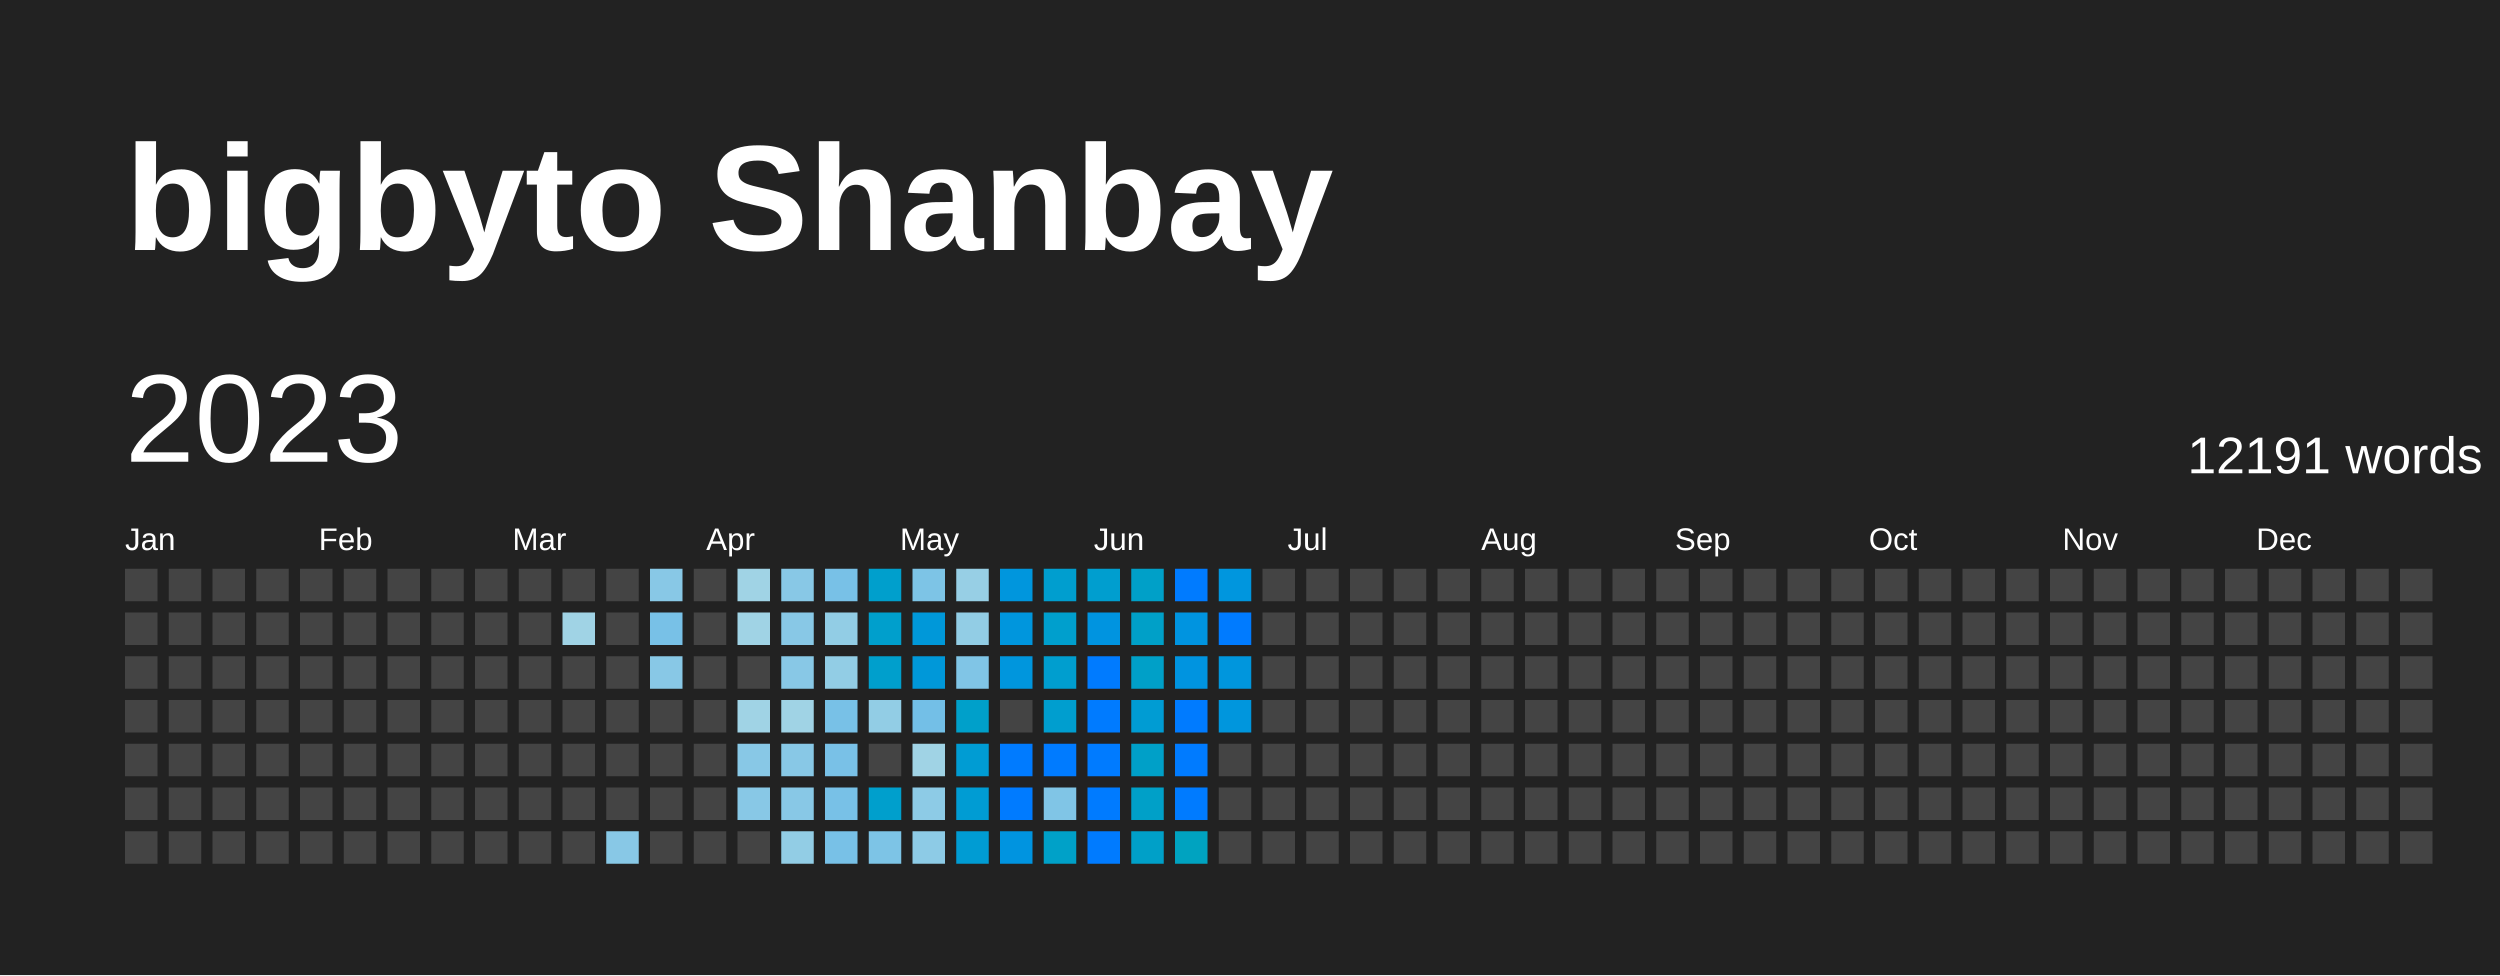
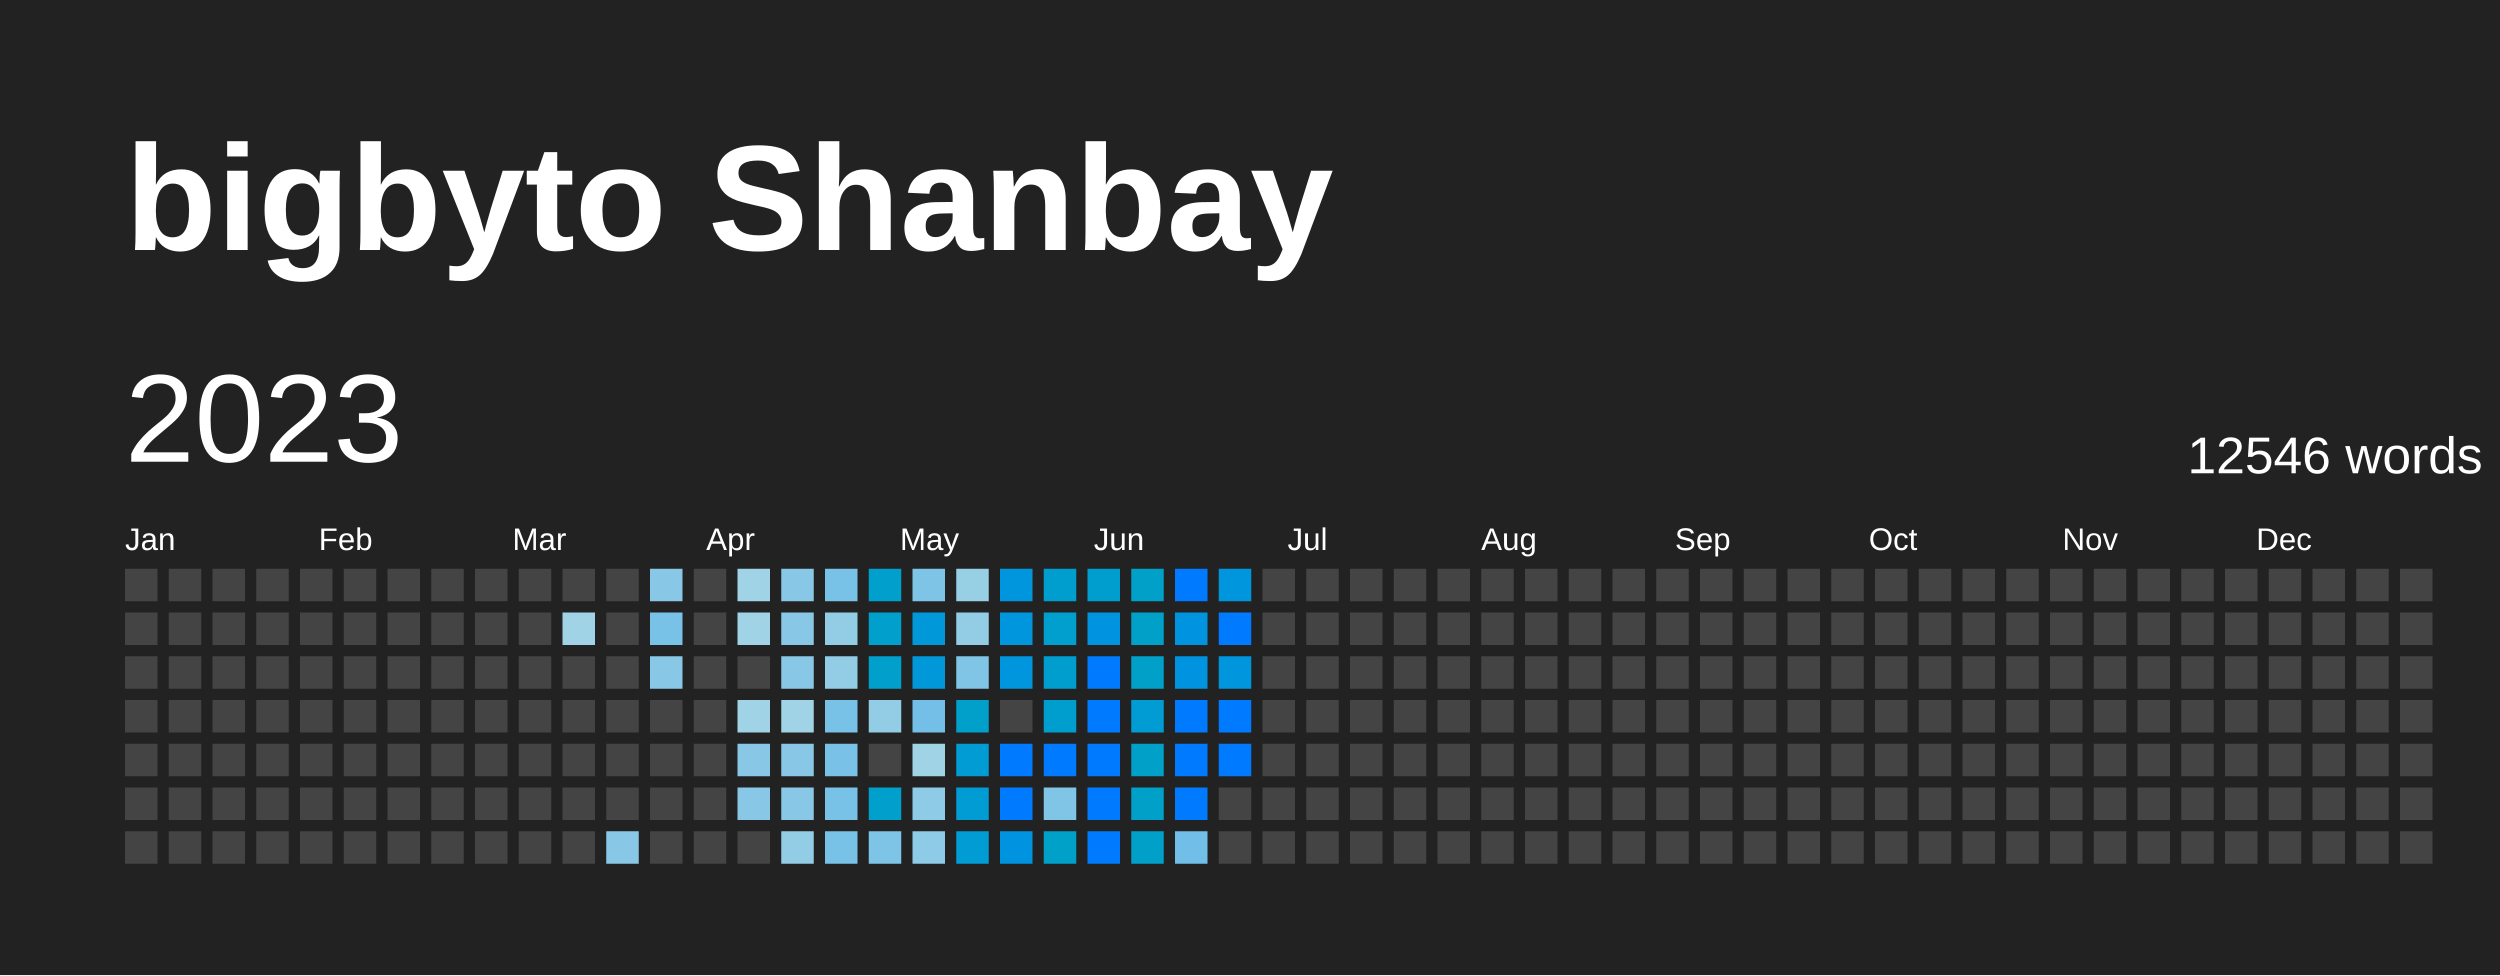
<svg xmlns="http://www.w3.org/2000/svg" baseProfile="full" height="78mm" version="1.1" viewBox="0,0,200,78" width="200mm">
  <defs />
  <rect fill="#222222" height="78" width="200" x="0" y="0" />
  <text fill="#FFFFFF" style="font-size:12px; font-family:Arial; font-weight:bold;" x="10" y="20">bigbyto Shanbay</text>
  <text dominant-baseline="hanging" fill="#FFFFFF" style="font-size:10.0px; font-family:Arial;" x="10" y="30">2023</text>
-   <text dominant-baseline="hanging" fill="#FFFFFF" style="font-size:4.125px; font-family:Arial;" x="175" y="35">12191 words</text>
+   <text dominant-baseline="hanging" fill="#FFFFFF" style="font-size:4.125px; font-family:Arial;" x="175" y="35">12546 words</text>
  <text fill="#FFFFFF" style="font-size:2.5px; font-family:Arial" x="10.0" y="44">Jan</text>
  <text fill="#FFFFFF" style="font-size:2.5px; font-family:Arial" x="25.5" y="44">Feb</text>
  <text fill="#FFFFFF" style="font-size:2.5px; font-family:Arial" x="41.0" y="44">Mar</text>
  <text fill="#FFFFFF" style="font-size:2.5px; font-family:Arial" x="56.5" y="44">Apr</text>
  <text fill="#FFFFFF" style="font-size:2.5px; font-family:Arial" x="72.0" y="44">May</text>
  <text fill="#FFFFFF" style="font-size:2.5px; font-family:Arial" x="87.5" y="44">Jun</text>
  <text fill="#FFFFFF" style="font-size:2.5px; font-family:Arial" x="103.0" y="44">Jul</text>
  <text fill="#FFFFFF" style="font-size:2.5px; font-family:Arial" x="118.5" y="44">Aug</text>
  <text fill="#FFFFFF" style="font-size:2.5px; font-family:Arial" x="134.0" y="44">Sep</text>
  <text fill="#FFFFFF" style="font-size:2.5px; font-family:Arial" x="149.5" y="44">Oct</text>
  <text fill="#FFFFFF" style="font-size:2.5px; font-family:Arial" x="165.0" y="44">Nov</text>
  <text fill="#FFFFFF" style="font-size:2.5px; font-family:Arial" x="180.5" y="44">Dec</text>
  <rect fill="#444444" height="2.6" width="2.6" x="10.0" y="45.5" />
  <rect fill="#444444" height="2.6" width="2.6" x="10.0" y="49.0" />
  <rect fill="#444444" height="2.6" width="2.6" x="10.0" y="52.5" />
  <rect fill="#444444" height="2.6" width="2.6" x="10.0" y="56.0" />
  <rect fill="#444444" height="2.6" width="2.6" x="10.0" y="59.5" />
  <rect fill="#444444" height="2.6" width="2.6" x="10.0" y="63.0" />
  <rect fill="#444444" height="2.6" width="2.6" x="10.0" y="66.5" />
  <rect fill="#444444" height="2.6" width="2.6" x="13.5" y="45.5" />
  <rect fill="#444444" height="2.6" width="2.6" x="13.5" y="49.0" />
  <rect fill="#444444" height="2.6" width="2.6" x="13.5" y="52.5" />
  <rect fill="#444444" height="2.6" width="2.6" x="13.5" y="56.0" />
  <rect fill="#444444" height="2.6" width="2.6" x="13.5" y="59.5" />
  <rect fill="#444444" height="2.6" width="2.6" x="13.5" y="63.0" />
  <rect fill="#444444" height="2.6" width="2.6" x="13.5" y="66.5" />
  <rect fill="#444444" height="2.6" width="2.6" x="17.0" y="45.5" />
  <rect fill="#444444" height="2.6" width="2.6" x="17.0" y="49.0" />
  <rect fill="#444444" height="2.6" width="2.6" x="17.0" y="52.5" />
  <rect fill="#444444" height="2.6" width="2.6" x="17.0" y="56.0" />
  <rect fill="#444444" height="2.6" width="2.6" x="17.0" y="59.5" />
  <rect fill="#444444" height="2.6" width="2.6" x="17.0" y="63.0" />
  <rect fill="#444444" height="2.6" width="2.6" x="17.0" y="66.5" />
  <rect fill="#444444" height="2.6" width="2.6" x="20.5" y="45.5" />
  <rect fill="#444444" height="2.6" width="2.6" x="20.5" y="49.0" />
  <rect fill="#444444" height="2.6" width="2.6" x="20.5" y="52.5" />
  <rect fill="#444444" height="2.6" width="2.6" x="20.5" y="56.0" />
  <rect fill="#444444" height="2.6" width="2.6" x="20.5" y="59.5" />
  <rect fill="#444444" height="2.6" width="2.6" x="20.5" y="63.0" />
  <rect fill="#444444" height="2.6" width="2.6" x="20.5" y="66.5" />
  <rect fill="#444444" height="2.6" width="2.6" x="24.0" y="45.5" />
  <rect fill="#444444" height="2.6" width="2.6" x="24.0" y="49.0" />
  <rect fill="#444444" height="2.6" width="2.6" x="24.0" y="52.5" />
  <rect fill="#444444" height="2.6" width="2.6" x="24.0" y="56.0" />
  <rect fill="#444444" height="2.6" width="2.6" x="24.0" y="59.5" />
  <rect fill="#444444" height="2.6" width="2.6" x="24.0" y="63.0" />
  <rect fill="#444444" height="2.6" width="2.6" x="24.0" y="66.5" />
  <rect fill="#444444" height="2.6" width="2.6" x="27.5" y="45.5" />
  <rect fill="#444444" height="2.6" width="2.6" x="27.5" y="49.0" />
  <rect fill="#444444" height="2.6" width="2.6" x="27.5" y="52.5" />
  <rect fill="#444444" height="2.6" width="2.6" x="27.5" y="56.0" />
  <rect fill="#444444" height="2.6" width="2.6" x="27.5" y="59.5" />
  <rect fill="#444444" height="2.6" width="2.6" x="27.5" y="63.0" />
  <rect fill="#444444" height="2.6" width="2.6" x="27.5" y="66.5" />
  <rect fill="#444444" height="2.6" width="2.6" x="31.0" y="45.5" />
  <rect fill="#444444" height="2.6" width="2.6" x="31.0" y="49.0" />
  <rect fill="#444444" height="2.6" width="2.6" x="31.0" y="52.5" />
  <rect fill="#444444" height="2.6" width="2.6" x="31.0" y="56.0" />
  <rect fill="#444444" height="2.6" width="2.6" x="31.0" y="59.5" />
  <rect fill="#444444" height="2.6" width="2.6" x="31.0" y="63.0" />
  <rect fill="#444444" height="2.6" width="2.6" x="31.0" y="66.5" />
  <rect fill="#444444" height="2.6" width="2.6" x="34.5" y="45.5" />
  <rect fill="#444444" height="2.6" width="2.6" x="34.5" y="49.0" />
  <rect fill="#444444" height="2.6" width="2.6" x="34.5" y="52.5" />
  <rect fill="#444444" height="2.6" width="2.6" x="34.5" y="56.0" />
  <rect fill="#444444" height="2.6" width="2.6" x="34.5" y="59.5" />
  <rect fill="#444444" height="2.6" width="2.6" x="34.5" y="63.0" />
  <rect fill="#444444" height="2.6" width="2.6" x="34.5" y="66.5" />
  <rect fill="#444444" height="2.6" width="2.6" x="38.0" y="45.5" />
  <rect fill="#444444" height="2.6" width="2.6" x="38.0" y="49.0" />
  <rect fill="#444444" height="2.6" width="2.6" x="38.0" y="52.5" />
  <rect fill="#444444" height="2.6" width="2.6" x="38.0" y="56.0" />
  <rect fill="#444444" height="2.6" width="2.6" x="38.0" y="59.5" />
  <rect fill="#444444" height="2.6" width="2.6" x="38.0" y="63.0" />
  <rect fill="#444444" height="2.6" width="2.6" x="38.0" y="66.5" />
  <rect fill="#444444" height="2.6" width="2.6" x="41.5" y="45.5" />
  <rect fill="#444444" height="2.6" width="2.6" x="41.5" y="49.0" />
  <rect fill="#444444" height="2.6" width="2.6" x="41.5" y="52.5" />
  <rect fill="#444444" height="2.6" width="2.6" x="41.5" y="56.0" />
  <rect fill="#444444" height="2.6" width="2.6" x="41.5" y="59.5" />
  <rect fill="#444444" height="2.6" width="2.6" x="41.5" y="63.0" />
  <rect fill="#444444" height="2.6" width="2.6" x="41.5" y="66.5" />
  <rect fill="#444444" height="2.6" width="2.6" x="45.0" y="45.5" />
  <rect fill="#a0d3e5" height="2.6" width="2.6" x="45.0" y="49.0" />
  <rect fill="#444444" height="2.6" width="2.6" x="45.0" y="52.5" />
  <rect fill="#444444" height="2.6" width="2.6" x="45.0" y="56.0" />
  <rect fill="#444444" height="2.6" width="2.6" x="45.0" y="59.5" />
  <rect fill="#444444" height="2.6" width="2.6" x="45.0" y="63.0" />
  <rect fill="#444444" height="2.6" width="2.6" x="45.0" y="66.5" />
  <rect fill="#444444" height="2.6" width="2.6" x="48.5" y="45.5" />
  <rect fill="#444444" height="2.6" width="2.6" x="48.5" y="49.0" />
  <rect fill="#444444" height="2.6" width="2.6" x="48.5" y="52.5" />
  <rect fill="#444444" height="2.6" width="2.6" x="48.5" y="56.0" />
  <rect fill="#444444" height="2.6" width="2.6" x="48.5" y="59.5" />
  <rect fill="#444444" height="2.6" width="2.6" x="48.5" y="63.0" />
  <rect fill="#88c8e6" height="2.6" width="2.6" x="48.5" y="66.5" />
  <rect fill="#88c8e6" height="2.6" width="2.6" x="52.0" y="45.5" />
  <rect fill="#78c1e7" height="2.6" width="2.6" x="52.0" y="49.0" />
  <rect fill="#88c8e6" height="2.6" width="2.6" x="52.0" y="52.5" />
  <rect fill="#444444" height="2.6" width="2.6" x="52.0" y="56.0" />
  <rect fill="#444444" height="2.6" width="2.6" x="52.0" y="59.5" />
  <rect fill="#444444" height="2.6" width="2.6" x="52.0" y="63.0" />
  <rect fill="#444444" height="2.6" width="2.6" x="52.0" y="66.5" />
  <rect fill="#444444" height="2.6" width="2.6" x="55.5" y="45.5" />
  <rect fill="#444444" height="2.6" width="2.6" x="55.5" y="49.0" />
  <rect fill="#444444" height="2.6" width="2.6" x="55.5" y="52.5" />
  <rect fill="#444444" height="2.6" width="2.6" x="55.5" y="56.0" />
  <rect fill="#444444" height="2.6" width="2.6" x="55.5" y="59.5" />
  <rect fill="#444444" height="2.6" width="2.6" x="55.5" y="63.0" />
  <rect fill="#444444" height="2.6" width="2.6" x="55.5" y="66.5" />
  <rect fill="#a0d3e5" height="2.6" width="2.6" x="59.0" y="45.5" />
  <rect fill="#a0d3e5" height="2.6" width="2.6" x="59.0" y="49.0" />
  <rect fill="#444444" height="2.6" width="2.6" x="59.0" y="52.5" />
  <rect fill="#a0d3e5" height="2.6" width="2.6" x="59.0" y="56.0" />
  <rect fill="#88c8e6" height="2.6" width="2.6" x="59.0" y="59.5" />
  <rect fill="#88c8e6" height="2.6" width="2.6" x="59.0" y="63.0" />
  <rect fill="#444444" height="2.6" width="2.6" x="59.0" y="66.5" />
  <rect fill="#88c8e6" height="2.6" width="2.6" x="62.5" y="45.5" />
  <rect fill="#88c8e6" height="2.6" width="2.6" x="62.5" y="49.0" />
  <rect fill="#88c8e6" height="2.6" width="2.6" x="62.5" y="52.5" />
  <rect fill="#a0d3e5" height="2.6" width="2.6" x="62.5" y="56.0" />
  <rect fill="#88c8e6" height="2.6" width="2.6" x="62.5" y="59.5" />
  <rect fill="#88c8e6" height="2.6" width="2.6" x="62.5" y="63.0" />
  <rect fill="#92cde5" height="2.6" width="2.6" x="62.5" y="66.5" />
  <rect fill="#78c1e7" height="2.6" width="2.6" x="66.0" y="45.5" />
  <rect fill="#92cde5" height="2.6" width="2.6" x="66.0" y="49.0" />
  <rect fill="#92cde5" height="2.6" width="2.6" x="66.0" y="52.5" />
  <rect fill="#78c1e7" height="2.6" width="2.6" x="66.0" y="56.0" />
  <rect fill="#79c1e7" height="2.6" width="2.6" x="66.0" y="59.5" />
  <rect fill="#78c1e7" height="2.6" width="2.6" x="66.0" y="63.0" />
  <rect fill="#78c1e7" height="2.6" width="2.6" x="66.0" y="66.5" />
  <rect fill="#009fcc" height="2.6" width="2.6" x="69.5" y="45.5" />
  <rect fill="#009fcc" height="2.6" width="2.6" x="69.5" y="49.0" />
  <rect fill="#009fcc" height="2.6" width="2.6" x="69.5" y="52.5" />
  <rect fill="#92cde5" height="2.6" width="2.6" x="69.5" y="56.0" />
  <rect fill="#444444" height="2.6" width="2.6" x="69.5" y="59.5" />
  <rect fill="#009fcc" height="2.6" width="2.6" x="69.5" y="63.0" />
  <rect fill="#7dc4e6" height="2.6" width="2.6" x="69.5" y="66.5" />
  <rect fill="#7dc4e6" height="2.6" width="2.6" x="73.0" y="45.5" />
  <rect fill="#0098d9" height="2.6" width="2.6" x="73.0" y="49.0" />
  <rect fill="#0098d9" height="2.6" width="2.6" x="73.0" y="52.5" />
  <rect fill="#73bfe7" height="2.6" width="2.6" x="73.0" y="56.0" />
  <rect fill="#a0d3e5" height="2.6" width="2.6" x="73.0" y="59.5" />
  <rect fill="#8dcbe6" height="2.6" width="2.6" x="73.0" y="63.0" />
  <rect fill="#8dcbe6" height="2.6" width="2.6" x="73.0" y="66.5" />
  <rect fill="#97cfe5" height="2.6" width="2.6" x="76.5" y="45.5" />
  <rect fill="#92cde5" height="2.6" width="2.6" x="76.5" y="49.0" />
  <rect fill="#80c5e6" height="2.6" width="2.6" x="76.5" y="52.5" />
  <rect fill="#00a0ca" height="2.6" width="2.6" x="76.5" y="56.0" />
  <rect fill="#009cd3" height="2.6" width="2.6" x="76.5" y="59.5" />
  <rect fill="#009cd3" height="2.6" width="2.6" x="76.5" y="63.0" />
  <rect fill="#009cd3" height="2.6" width="2.6" x="76.5" y="66.5" />
  <rect fill="#0096dd" height="2.6" width="2.6" x="80.0" y="45.5" />
  <rect fill="#0096dd" height="2.6" width="2.6" x="80.0" y="49.0" />
  <rect fill="#0096dd" height="2.6" width="2.6" x="80.0" y="52.5" />
  <rect fill="#444444" height="2.6" width="2.6" x="80.0" y="56.0" />
  <rect fill="#007BFF" height="2.6" width="2.6" x="80.0" y="59.5" />
  <rect fill="#007BFF" height="2.6" width="2.6" x="80.0" y="63.0" />
  <rect fill="#0094e0" height="2.6" width="2.6" x="80.0" y="66.5" />
  <rect fill="#009ecf" height="2.6" width="2.6" x="83.5" y="45.5" />
  <rect fill="#009fcd" height="2.6" width="2.6" x="83.5" y="49.0" />
  <rect fill="#009ecf" height="2.6" width="2.6" x="83.5" y="52.5" />
  <rect fill="#009ecf" height="2.6" width="2.6" x="83.5" y="56.0" />
  <rect fill="#007BFF" height="2.6" width="2.6" x="83.5" y="59.5" />
  <rect fill="#80c5e6" height="2.6" width="2.6" x="83.5" y="63.0" />
  <rect fill="#00a1c8" height="2.6" width="2.6" x="83.5" y="66.5" />
  <rect fill="#009ecf" height="2.6" width="2.6" x="87.0" y="45.5" />
  <rect fill="#0094e0" height="2.6" width="2.6" x="87.0" y="49.0" />
  <rect fill="#007BFF" height="2.6" width="2.6" x="87.0" y="52.5" />
  <rect fill="#007BFF" height="2.6" width="2.6" x="87.0" y="56.0" />
  <rect fill="#007BFF" height="2.6" width="2.6" x="87.0" y="59.5" />
  <rect fill="#007BFF" height="2.6" width="2.6" x="87.0" y="63.0" />
  <rect fill="#007BFF" height="2.6" width="2.6" x="87.0" y="66.5" />
  <rect fill="#00a0c8" height="2.6" width="2.6" x="90.5" y="45.5" />
  <rect fill="#00a0c8" height="2.6" width="2.6" x="90.5" y="49.0" />
  <rect fill="#00a0c8" height="2.6" width="2.6" x="90.5" y="52.5" />
  <rect fill="#009cd3" height="2.6" width="2.6" x="90.5" y="56.0" />
  <rect fill="#00a0c8" height="2.6" width="2.6" x="90.5" y="59.5" />
  <rect fill="#00a0c8" height="2.6" width="2.6" x="90.5" y="63.0" />
  <rect fill="#00a0c8" height="2.6" width="2.6" x="90.5" y="66.5" />
  <rect fill="#007BFF" height="2.6" width="2.6" x="94.0" y="45.5" />
  <rect fill="#0094e0" height="2.6" width="2.6" x="94.0" y="49.0" />
  <rect fill="#0094e0" height="2.6" width="2.6" x="94.0" y="52.5" />
  <rect fill="#007BFF" height="2.6" width="2.6" x="94.0" y="56.0" />
  <rect fill="#007BFF" height="2.6" width="2.6" x="94.0" y="59.5" />
  <rect fill="#007BFF" height="2.6" width="2.6" x="94.0" y="63.0" />
-   <rect fill="#00a3c0" height="2.6" width="2.6" x="94.0" y="66.5" />
+   <rect fill="#71bee8" height="2.6" width="2.6" x="94.0" y="66.5" />
  <rect fill="#0096de" height="2.6" width="2.6" x="97.5" y="45.5" />
  <rect fill="#007BFF" height="2.6" width="2.6" x="97.5" y="49.0" />
  <rect fill="#0096dd" height="2.6" width="2.6" x="97.5" y="52.5" />
-   <rect fill="#0096dd" height="2.6" width="2.6" x="97.5" y="56.0" />
-   <rect fill="#444444" height="2.6" width="2.6" x="97.5" y="59.5" />
+   <rect fill="#007BFF" height="2.6" width="2.6" x="97.5" y="56.0" />
+   <rect fill="#007BFF" height="2.6" width="2.6" x="97.5" y="59.5" />
  <rect fill="#444444" height="2.6" width="2.6" x="97.5" y="63.0" />
  <rect fill="#444444" height="2.6" width="2.6" x="97.5" y="66.5" />
  <rect fill="#444444" height="2.6" width="2.6" x="101.0" y="45.5" />
  <rect fill="#444444" height="2.6" width="2.6" x="101.0" y="49.0" />
  <rect fill="#444444" height="2.6" width="2.6" x="101.0" y="52.5" />
  <rect fill="#444444" height="2.6" width="2.6" x="101.0" y="56.0" />
  <rect fill="#444444" height="2.6" width="2.6" x="101.0" y="59.5" />
  <rect fill="#444444" height="2.6" width="2.6" x="101.0" y="63.0" />
  <rect fill="#444444" height="2.6" width="2.6" x="101.0" y="66.5" />
  <rect fill="#444444" height="2.6" width="2.6" x="104.5" y="45.5" />
  <rect fill="#444444" height="2.6" width="2.6" x="104.5" y="49.0" />
  <rect fill="#444444" height="2.6" width="2.6" x="104.5" y="52.5" />
  <rect fill="#444444" height="2.6" width="2.6" x="104.5" y="56.0" />
  <rect fill="#444444" height="2.6" width="2.6" x="104.5" y="59.5" />
  <rect fill="#444444" height="2.6" width="2.6" x="104.5" y="63.0" />
  <rect fill="#444444" height="2.6" width="2.6" x="104.5" y="66.5" />
  <rect fill="#444444" height="2.6" width="2.6" x="108.0" y="45.5" />
  <rect fill="#444444" height="2.6" width="2.6" x="108.0" y="49.0" />
  <rect fill="#444444" height="2.6" width="2.6" x="108.0" y="52.5" />
  <rect fill="#444444" height="2.6" width="2.6" x="108.0" y="56.0" />
  <rect fill="#444444" height="2.6" width="2.6" x="108.0" y="59.5" />
  <rect fill="#444444" height="2.6" width="2.6" x="108.0" y="63.0" />
  <rect fill="#444444" height="2.6" width="2.6" x="108.0" y="66.5" />
  <rect fill="#444444" height="2.6" width="2.6" x="111.5" y="45.5" />
  <rect fill="#444444" height="2.6" width="2.6" x="111.5" y="49.0" />
  <rect fill="#444444" height="2.6" width="2.6" x="111.5" y="52.5" />
  <rect fill="#444444" height="2.6" width="2.6" x="111.5" y="56.0" />
  <rect fill="#444444" height="2.6" width="2.6" x="111.5" y="59.5" />
  <rect fill="#444444" height="2.6" width="2.6" x="111.5" y="63.0" />
  <rect fill="#444444" height="2.6" width="2.6" x="111.5" y="66.5" />
  <rect fill="#444444" height="2.6" width="2.6" x="115.0" y="45.5" />
  <rect fill="#444444" height="2.6" width="2.6" x="115.0" y="49.0" />
  <rect fill="#444444" height="2.6" width="2.6" x="115.0" y="52.5" />
  <rect fill="#444444" height="2.6" width="2.6" x="115.0" y="56.0" />
  <rect fill="#444444" height="2.6" width="2.6" x="115.0" y="59.5" />
  <rect fill="#444444" height="2.6" width="2.6" x="115.0" y="63.0" />
  <rect fill="#444444" height="2.6" width="2.6" x="115.0" y="66.5" />
  <rect fill="#444444" height="2.6" width="2.6" x="118.5" y="45.5" />
  <rect fill="#444444" height="2.6" width="2.6" x="118.5" y="49.0" />
  <rect fill="#444444" height="2.6" width="2.6" x="118.5" y="52.5" />
  <rect fill="#444444" height="2.6" width="2.6" x="118.5" y="56.0" />
  <rect fill="#444444" height="2.6" width="2.6" x="118.5" y="59.5" />
  <rect fill="#444444" height="2.6" width="2.6" x="118.5" y="63.0" />
  <rect fill="#444444" height="2.6" width="2.6" x="118.5" y="66.5" />
  <rect fill="#444444" height="2.6" width="2.6" x="122.0" y="45.5" />
  <rect fill="#444444" height="2.6" width="2.6" x="122.0" y="49.0" />
  <rect fill="#444444" height="2.6" width="2.6" x="122.0" y="52.5" />
  <rect fill="#444444" height="2.6" width="2.6" x="122.0" y="56.0" />
  <rect fill="#444444" height="2.6" width="2.6" x="122.0" y="59.5" />
  <rect fill="#444444" height="2.6" width="2.6" x="122.0" y="63.0" />
  <rect fill="#444444" height="2.6" width="2.6" x="122.0" y="66.5" />
  <rect fill="#444444" height="2.6" width="2.6" x="125.5" y="45.5" />
  <rect fill="#444444" height="2.6" width="2.6" x="125.5" y="49.0" />
  <rect fill="#444444" height="2.6" width="2.6" x="125.5" y="52.5" />
  <rect fill="#444444" height="2.6" width="2.6" x="125.5" y="56.0" />
  <rect fill="#444444" height="2.6" width="2.6" x="125.5" y="59.5" />
  <rect fill="#444444" height="2.6" width="2.6" x="125.5" y="63.0" />
  <rect fill="#444444" height="2.6" width="2.6" x="125.5" y="66.5" />
  <rect fill="#444444" height="2.6" width="2.6" x="129.0" y="45.5" />
  <rect fill="#444444" height="2.6" width="2.6" x="129.0" y="49.0" />
  <rect fill="#444444" height="2.6" width="2.6" x="129.0" y="52.5" />
  <rect fill="#444444" height="2.6" width="2.6" x="129.0" y="56.0" />
  <rect fill="#444444" height="2.6" width="2.6" x="129.0" y="59.5" />
  <rect fill="#444444" height="2.6" width="2.6" x="129.0" y="63.0" />
  <rect fill="#444444" height="2.6" width="2.6" x="129.0" y="66.5" />
  <rect fill="#444444" height="2.6" width="2.6" x="132.5" y="45.5" />
  <rect fill="#444444" height="2.6" width="2.6" x="132.5" y="49.0" />
  <rect fill="#444444" height="2.6" width="2.6" x="132.5" y="52.5" />
  <rect fill="#444444" height="2.6" width="2.6" x="132.5" y="56.0" />
  <rect fill="#444444" height="2.6" width="2.6" x="132.5" y="59.5" />
  <rect fill="#444444" height="2.6" width="2.6" x="132.5" y="63.0" />
  <rect fill="#444444" height="2.6" width="2.6" x="132.5" y="66.5" />
  <rect fill="#444444" height="2.6" width="2.6" x="136.0" y="45.5" />
  <rect fill="#444444" height="2.6" width="2.6" x="136.0" y="49.0" />
  <rect fill="#444444" height="2.6" width="2.6" x="136.0" y="52.5" />
  <rect fill="#444444" height="2.6" width="2.6" x="136.0" y="56.0" />
  <rect fill="#444444" height="2.6" width="2.6" x="136.0" y="59.5" />
  <rect fill="#444444" height="2.6" width="2.6" x="136.0" y="63.0" />
  <rect fill="#444444" height="2.6" width="2.6" x="136.0" y="66.5" />
  <rect fill="#444444" height="2.6" width="2.6" x="139.5" y="45.5" />
  <rect fill="#444444" height="2.6" width="2.6" x="139.5" y="49.0" />
  <rect fill="#444444" height="2.6" width="2.6" x="139.5" y="52.5" />
  <rect fill="#444444" height="2.6" width="2.6" x="139.5" y="56.0" />
  <rect fill="#444444" height="2.6" width="2.6" x="139.5" y="59.5" />
  <rect fill="#444444" height="2.6" width="2.6" x="139.5" y="63.0" />
  <rect fill="#444444" height="2.6" width="2.6" x="139.5" y="66.5" />
  <rect fill="#444444" height="2.6" width="2.6" x="143.0" y="45.5" />
  <rect fill="#444444" height="2.6" width="2.6" x="143.0" y="49.0" />
  <rect fill="#444444" height="2.6" width="2.6" x="143.0" y="52.5" />
  <rect fill="#444444" height="2.6" width="2.6" x="143.0" y="56.0" />
  <rect fill="#444444" height="2.6" width="2.6" x="143.0" y="59.5" />
  <rect fill="#444444" height="2.6" width="2.6" x="143.0" y="63.0" />
  <rect fill="#444444" height="2.6" width="2.6" x="143.0" y="66.5" />
  <rect fill="#444444" height="2.6" width="2.6" x="146.5" y="45.5" />
  <rect fill="#444444" height="2.6" width="2.6" x="146.5" y="49.0" />
  <rect fill="#444444" height="2.6" width="2.6" x="146.5" y="52.5" />
  <rect fill="#444444" height="2.6" width="2.6" x="146.5" y="56.0" />
  <rect fill="#444444" height="2.6" width="2.6" x="146.5" y="59.5" />
  <rect fill="#444444" height="2.6" width="2.6" x="146.5" y="63.0" />
  <rect fill="#444444" height="2.6" width="2.6" x="146.5" y="66.5" />
  <rect fill="#444444" height="2.6" width="2.6" x="150.0" y="45.5" />
  <rect fill="#444444" height="2.6" width="2.6" x="150.0" y="49.0" />
  <rect fill="#444444" height="2.6" width="2.6" x="150.0" y="52.5" />
  <rect fill="#444444" height="2.6" width="2.6" x="150.0" y="56.0" />
  <rect fill="#444444" height="2.6" width="2.6" x="150.0" y="59.5" />
  <rect fill="#444444" height="2.6" width="2.6" x="150.0" y="63.0" />
  <rect fill="#444444" height="2.6" width="2.6" x="150.0" y="66.5" />
  <rect fill="#444444" height="2.6" width="2.6" x="153.5" y="45.5" />
  <rect fill="#444444" height="2.6" width="2.6" x="153.5" y="49.0" />
  <rect fill="#444444" height="2.6" width="2.6" x="153.5" y="52.5" />
  <rect fill="#444444" height="2.6" width="2.6" x="153.5" y="56.0" />
  <rect fill="#444444" height="2.6" width="2.6" x="153.5" y="59.5" />
  <rect fill="#444444" height="2.6" width="2.6" x="153.5" y="63.0" />
  <rect fill="#444444" height="2.6" width="2.6" x="153.5" y="66.5" />
  <rect fill="#444444" height="2.6" width="2.6" x="157.0" y="45.5" />
  <rect fill="#444444" height="2.6" width="2.6" x="157.0" y="49.0" />
  <rect fill="#444444" height="2.6" width="2.6" x="157.0" y="52.5" />
  <rect fill="#444444" height="2.6" width="2.6" x="157.0" y="56.0" />
  <rect fill="#444444" height="2.6" width="2.6" x="157.0" y="59.5" />
  <rect fill="#444444" height="2.6" width="2.6" x="157.0" y="63.0" />
  <rect fill="#444444" height="2.6" width="2.6" x="157.0" y="66.5" />
  <rect fill="#444444" height="2.6" width="2.6" x="160.5" y="45.5" />
  <rect fill="#444444" height="2.6" width="2.6" x="160.5" y="49.0" />
  <rect fill="#444444" height="2.6" width="2.6" x="160.5" y="52.5" />
  <rect fill="#444444" height="2.6" width="2.6" x="160.5" y="56.0" />
  <rect fill="#444444" height="2.6" width="2.6" x="160.5" y="59.5" />
  <rect fill="#444444" height="2.6" width="2.6" x="160.5" y="63.0" />
  <rect fill="#444444" height="2.6" width="2.6" x="160.5" y="66.5" />
  <rect fill="#444444" height="2.6" width="2.6" x="164.0" y="45.5" />
  <rect fill="#444444" height="2.6" width="2.6" x="164.0" y="49.0" />
  <rect fill="#444444" height="2.6" width="2.6" x="164.0" y="52.5" />
  <rect fill="#444444" height="2.6" width="2.6" x="164.0" y="56.0" />
  <rect fill="#444444" height="2.6" width="2.6" x="164.0" y="59.5" />
  <rect fill="#444444" height="2.6" width="2.6" x="164.0" y="63.0" />
  <rect fill="#444444" height="2.6" width="2.6" x="164.0" y="66.5" />
  <rect fill="#444444" height="2.6" width="2.6" x="167.5" y="45.5" />
  <rect fill="#444444" height="2.6" width="2.6" x="167.5" y="49.0" />
  <rect fill="#444444" height="2.6" width="2.6" x="167.5" y="52.5" />
  <rect fill="#444444" height="2.6" width="2.6" x="167.5" y="56.0" />
  <rect fill="#444444" height="2.6" width="2.6" x="167.5" y="59.5" />
  <rect fill="#444444" height="2.6" width="2.6" x="167.5" y="63.0" />
  <rect fill="#444444" height="2.6" width="2.6" x="167.5" y="66.5" />
  <rect fill="#444444" height="2.6" width="2.6" x="171.0" y="45.5" />
  <rect fill="#444444" height="2.6" width="2.6" x="171.0" y="49.0" />
  <rect fill="#444444" height="2.6" width="2.6" x="171.0" y="52.5" />
  <rect fill="#444444" height="2.6" width="2.6" x="171.0" y="56.0" />
  <rect fill="#444444" height="2.6" width="2.6" x="171.0" y="59.5" />
  <rect fill="#444444" height="2.6" width="2.6" x="171.0" y="63.0" />
  <rect fill="#444444" height="2.6" width="2.6" x="171.0" y="66.5" />
  <rect fill="#444444" height="2.6" width="2.6" x="174.5" y="45.5" />
  <rect fill="#444444" height="2.6" width="2.6" x="174.5" y="49.0" />
  <rect fill="#444444" height="2.6" width="2.6" x="174.5" y="52.5" />
  <rect fill="#444444" height="2.6" width="2.6" x="174.5" y="56.0" />
  <rect fill="#444444" height="2.6" width="2.6" x="174.5" y="59.5" />
  <rect fill="#444444" height="2.6" width="2.6" x="174.5" y="63.0" />
  <rect fill="#444444" height="2.6" width="2.6" x="174.5" y="66.5" />
  <rect fill="#444444" height="2.6" width="2.6" x="178.0" y="45.5" />
  <rect fill="#444444" height="2.6" width="2.6" x="178.0" y="49.0" />
  <rect fill="#444444" height="2.6" width="2.6" x="178.0" y="52.5" />
  <rect fill="#444444" height="2.6" width="2.6" x="178.0" y="56.0" />
  <rect fill="#444444" height="2.6" width="2.6" x="178.0" y="59.5" />
  <rect fill="#444444" height="2.6" width="2.6" x="178.0" y="63.0" />
  <rect fill="#444444" height="2.6" width="2.6" x="178.0" y="66.5" />
  <rect fill="#444444" height="2.6" width="2.6" x="181.5" y="45.5" />
  <rect fill="#444444" height="2.6" width="2.6" x="181.5" y="49.0" />
  <rect fill="#444444" height="2.6" width="2.6" x="181.5" y="52.5" />
  <rect fill="#444444" height="2.6" width="2.6" x="181.5" y="56.0" />
  <rect fill="#444444" height="2.6" width="2.6" x="181.5" y="59.5" />
  <rect fill="#444444" height="2.6" width="2.6" x="181.5" y="63.0" />
  <rect fill="#444444" height="2.6" width="2.6" x="181.5" y="66.5" />
  <rect fill="#444444" height="2.6" width="2.6" x="185.0" y="45.5" />
  <rect fill="#444444" height="2.6" width="2.6" x="185.0" y="49.0" />
  <rect fill="#444444" height="2.6" width="2.6" x="185.0" y="52.5" />
  <rect fill="#444444" height="2.6" width="2.6" x="185.0" y="56.0" />
  <rect fill="#444444" height="2.6" width="2.6" x="185.0" y="59.5" />
  <rect fill="#444444" height="2.6" width="2.6" x="185.0" y="63.0" />
  <rect fill="#444444" height="2.6" width="2.6" x="185.0" y="66.5" />
  <rect fill="#444444" height="2.6" width="2.6" x="188.5" y="45.5" />
  <rect fill="#444444" height="2.6" width="2.6" x="188.5" y="49.0" />
  <rect fill="#444444" height="2.6" width="2.6" x="188.5" y="52.5" />
  <rect fill="#444444" height="2.6" width="2.6" x="188.5" y="56.0" />
  <rect fill="#444444" height="2.6" width="2.6" x="188.5" y="59.5" />
  <rect fill="#444444" height="2.6" width="2.6" x="188.5" y="63.0" />
  <rect fill="#444444" height="2.6" width="2.6" x="188.5" y="66.5" />
  <rect fill="#444444" height="2.6" width="2.6" x="192.0" y="45.5" />
  <rect fill="#444444" height="2.6" width="2.6" x="192.0" y="49.0" />
  <rect fill="#444444" height="2.6" width="2.6" x="192.0" y="52.5" />
  <rect fill="#444444" height="2.6" width="2.6" x="192.0" y="56.0" />
  <rect fill="#444444" height="2.6" width="2.6" x="192.0" y="59.5" />
  <rect fill="#444444" height="2.6" width="2.6" x="192.0" y="63.0" />
  <rect fill="#444444" height="2.6" width="2.6" x="192.0" y="66.5" />
</svg>
